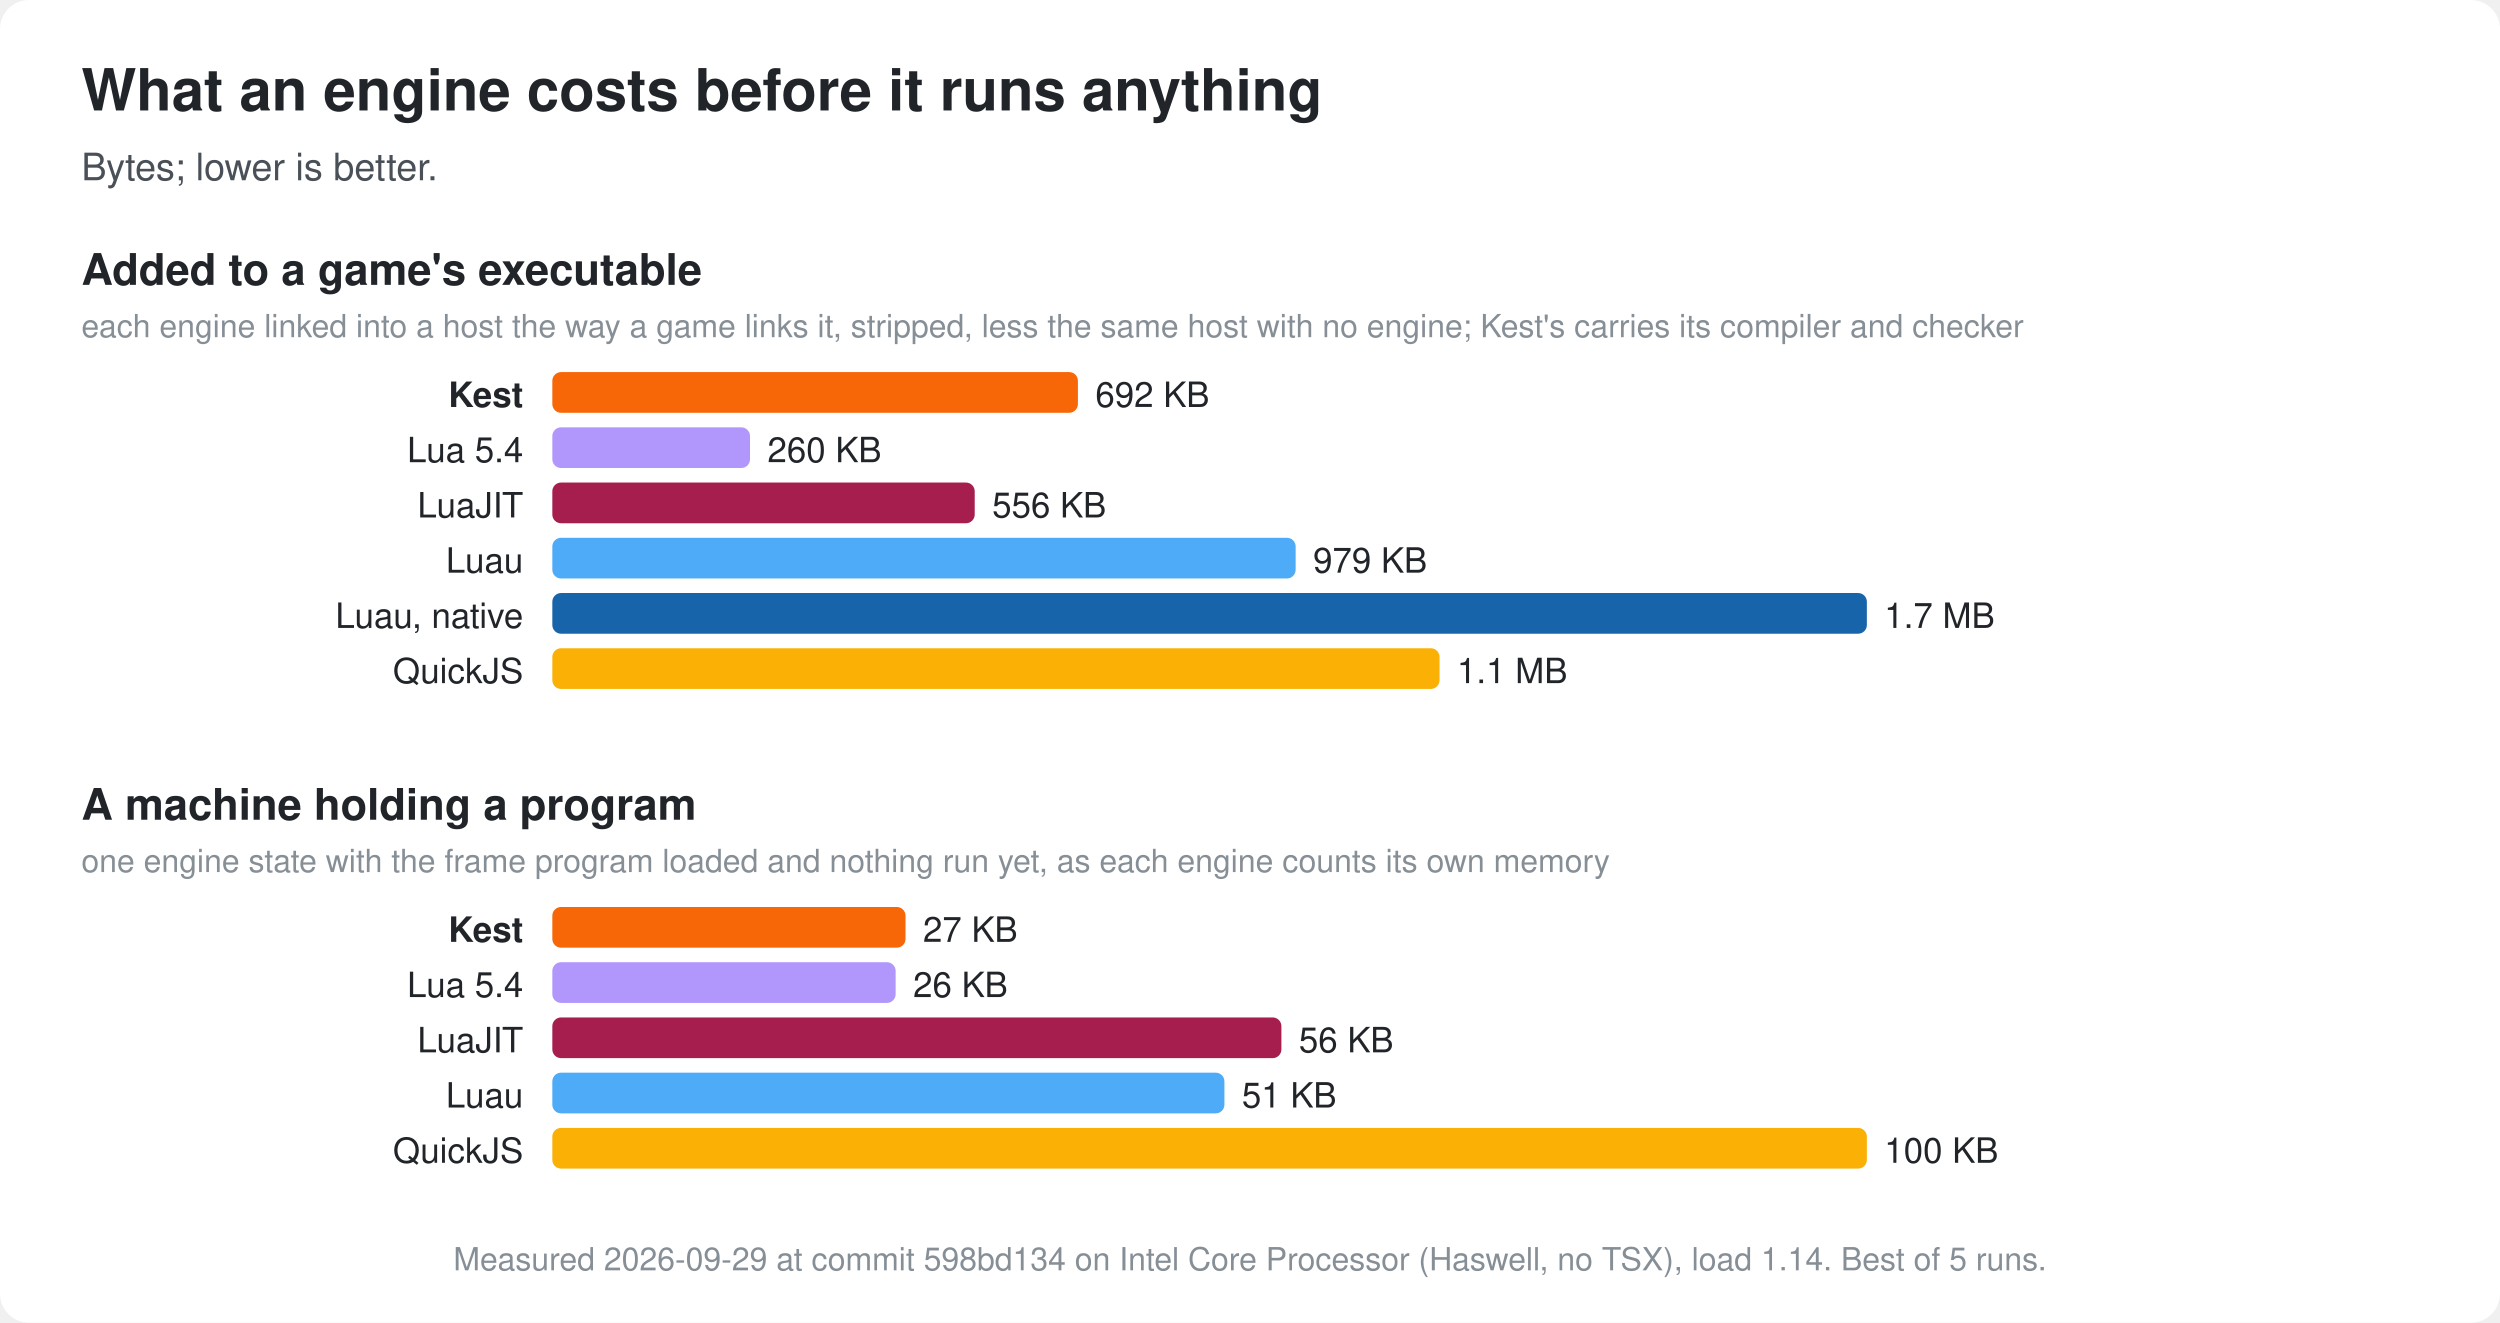
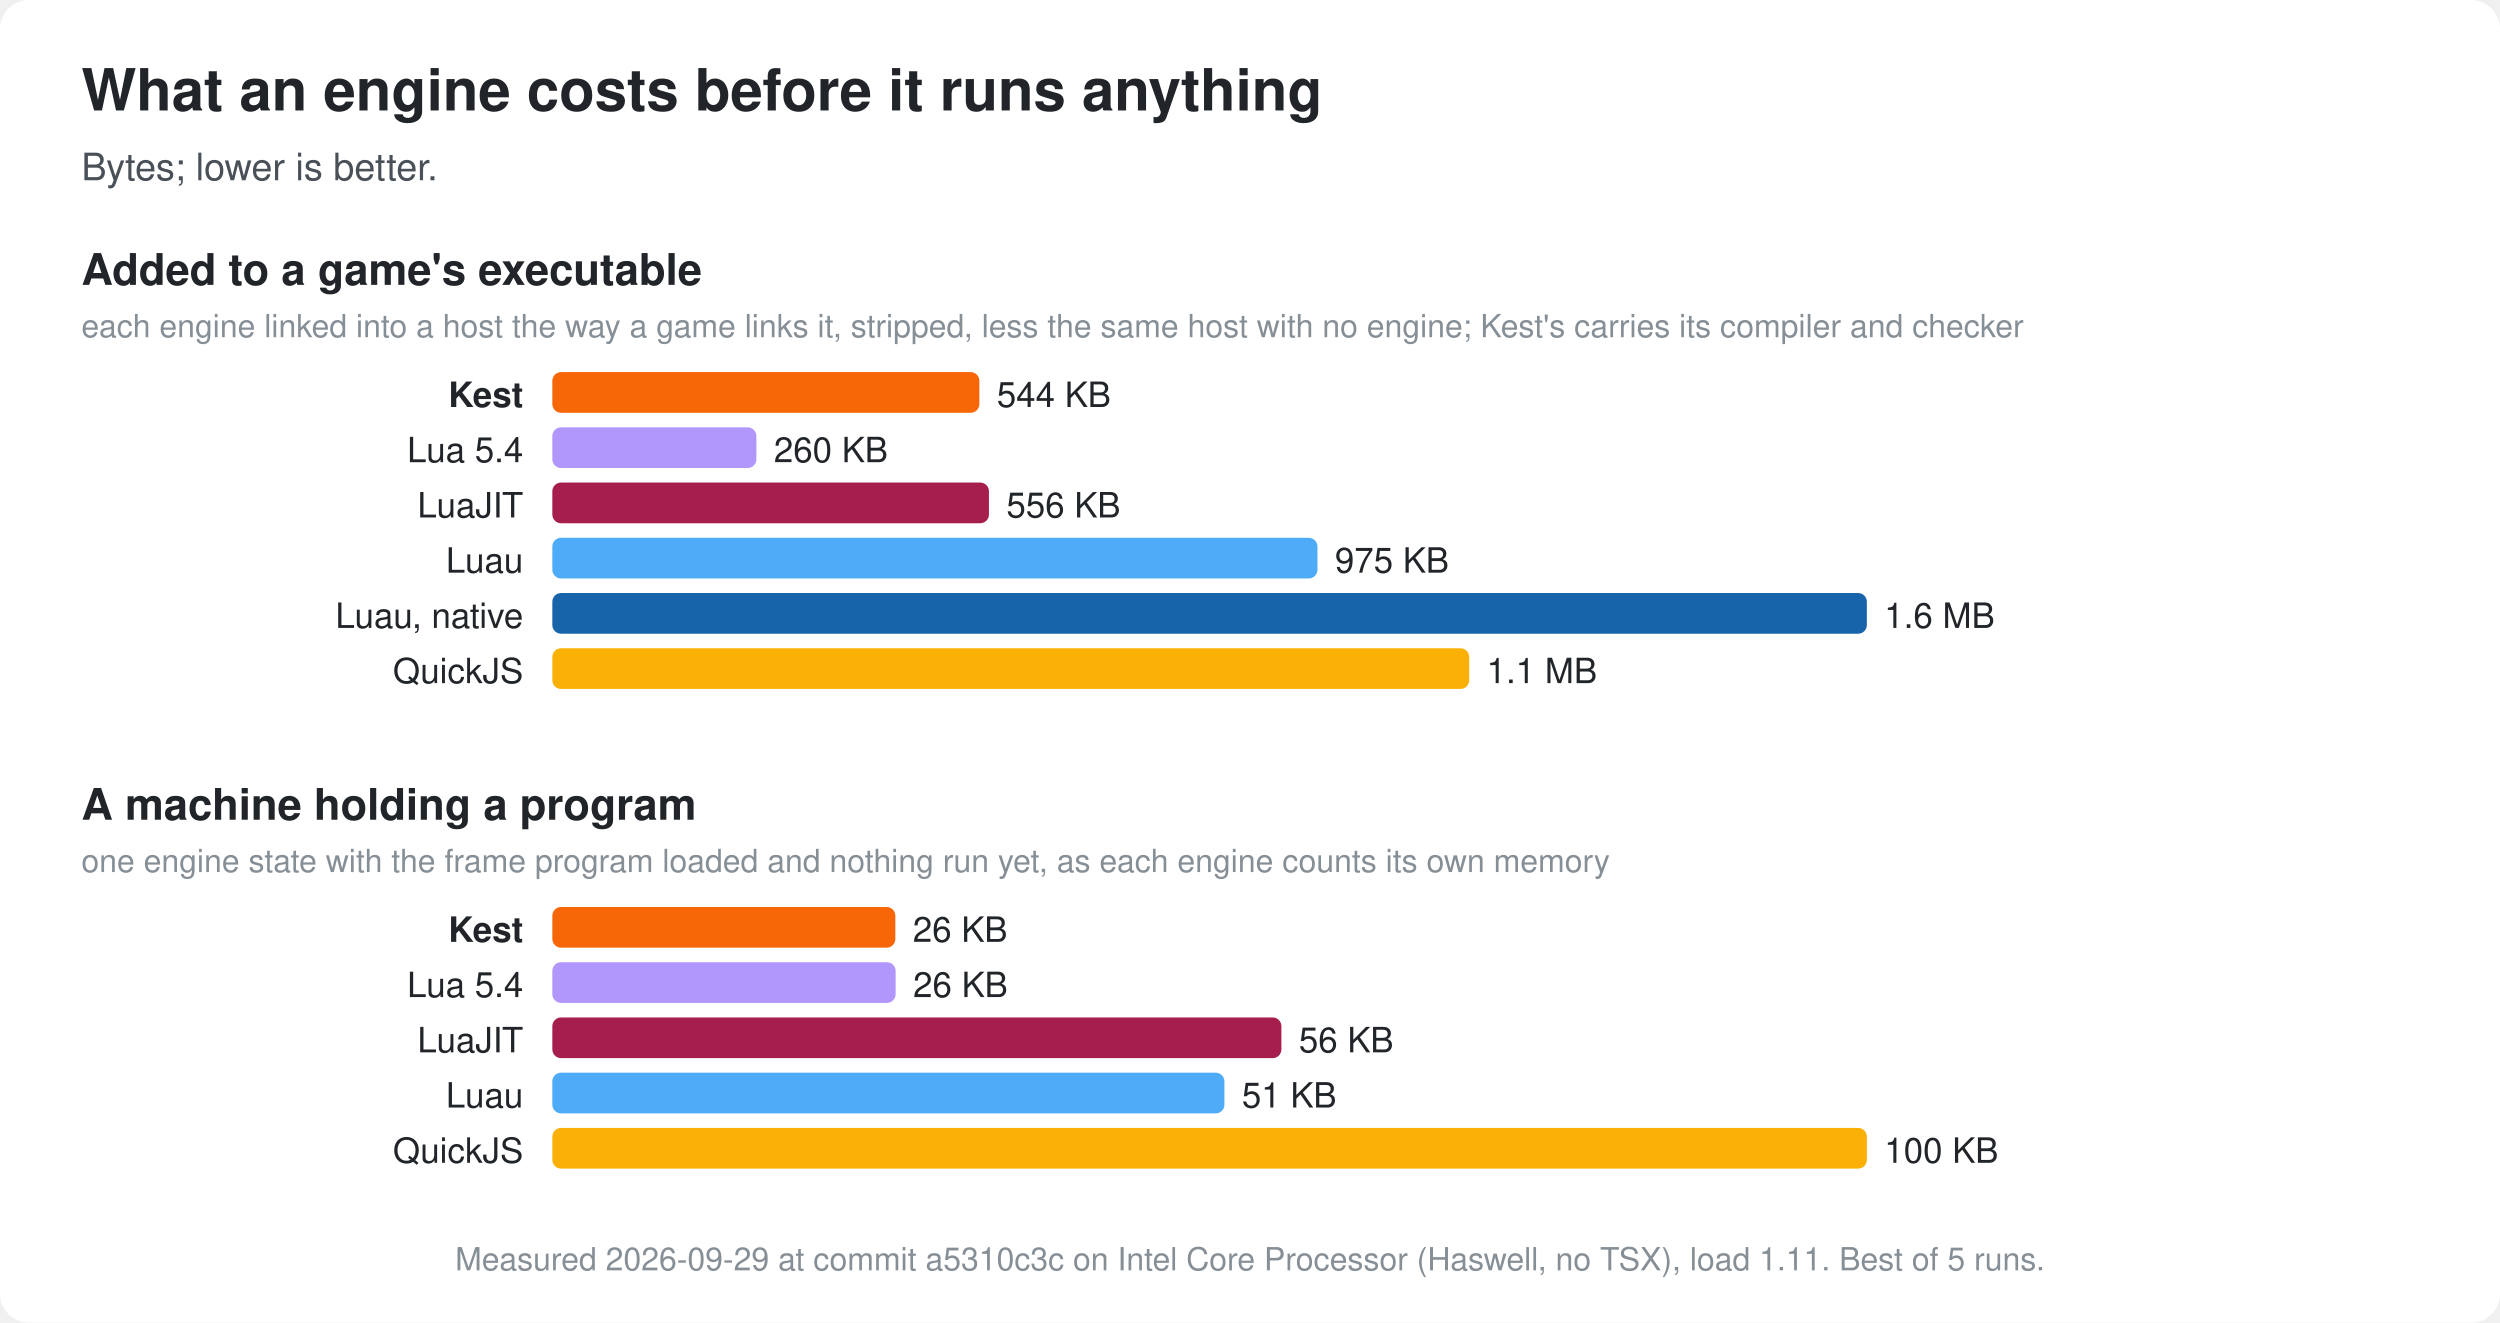
<svg xmlns="http://www.w3.org/2000/svg" width="860" height="455" viewBox="0 0 860 455">
  <rect width="100%" height="100%" rx="10" fill="#ffffff" />
  <text x="28.0" y="38.0" font-family="-apple-system,Segoe UI,Helvetica,Arial,sans-serif" font-size="20" font-weight="bold" fill="#212529" text-anchor="start">What an engine costs before it runs anything</text>
  <text x="28.0" y="62.0" font-family="-apple-system,Segoe UI,Helvetica,Arial,sans-serif" font-size="13" font-weight="normal" fill="#495057" text-anchor="start">Bytes; lower is better.</text>
  <text x="28.0" y="98.0" font-family="-apple-system,Segoe UI,Helvetica,Arial,sans-serif" font-size="15" font-weight="bold" fill="#212529" text-anchor="start">Added to a game's executable</text>
  <text x="28.0" y="116.0" font-family="-apple-system,Segoe UI,Helvetica,Arial,sans-serif" font-size="11" font-weight="normal" fill="#868e96" text-anchor="start">each engine linked into a host the way a game links it, stripped, less the same host with no engine; Kest's carries its compiler and checker</text>
  <text x="180.0" y="140.0" font-family="-apple-system,Segoe UI,Helvetica,Arial,sans-serif" font-size="12" font-weight="bold" fill="#212529" text-anchor="end">Kest</text>
-   <rect x="190" y="128.0" width="180.8" height="14" rx="3" fill="#f76707" />
-   <text x="376.8" y="140.0" font-family="-apple-system,Segoe UI,Helvetica,Arial,sans-serif" font-size="12" font-weight="normal" fill="#212529" text-anchor="start">692 KB</text>
+   <rect x="190" y="128.0" width="146.9" height="14" rx="3" fill="#f76707" />
+   <text x="342.9" y="140.0" font-family="-apple-system,Segoe UI,Helvetica,Arial,sans-serif" font-size="12" font-weight="normal" fill="#212529" text-anchor="start">544 KB</text>
  <text x="180.0" y="159.0" font-family="-apple-system,Segoe UI,Helvetica,Arial,sans-serif" font-size="12" font-weight="normal" fill="#212529" text-anchor="end">Lua 5.4</text>
-   <rect x="190" y="147.0" width="68.0" height="14" rx="3" fill="#b197fc" />
-   <text x="264.0" y="159.0" font-family="-apple-system,Segoe UI,Helvetica,Arial,sans-serif" font-size="12" font-weight="normal" fill="#212529" text-anchor="start">260 KB</text>
+   <rect x="190" y="147.0" width="70.2" height="14" rx="3" fill="#b197fc" />
+   <text x="266.2" y="159.0" font-family="-apple-system,Segoe UI,Helvetica,Arial,sans-serif" font-size="12" font-weight="normal" fill="#212529" text-anchor="start">260 KB</text>
  <text x="180.0" y="178.0" font-family="-apple-system,Segoe UI,Helvetica,Arial,sans-serif" font-size="12" font-weight="normal" fill="#212529" text-anchor="end">LuaJIT</text>
-   <rect x="190" y="166.0" width="145.3" height="14" rx="3" fill="#a61e4d" />
-   <text x="341.3" y="178.0" font-family="-apple-system,Segoe UI,Helvetica,Arial,sans-serif" font-size="12" font-weight="normal" fill="#212529" text-anchor="start">556 KB</text>
+   <rect x="190" y="166.0" width="150.2" height="14" rx="3" fill="#a61e4d" />
+   <text x="346.2" y="178.0" font-family="-apple-system,Segoe UI,Helvetica,Arial,sans-serif" font-size="12" font-weight="normal" fill="#212529" text-anchor="start">556 KB</text>
  <text x="180.0" y="197.0" font-family="-apple-system,Segoe UI,Helvetica,Arial,sans-serif" font-size="12" font-weight="normal" fill="#212529" text-anchor="end">Luau</text>
-   <rect x="190" y="185.0" width="255.7" height="14" rx="3" fill="#4dabf7" />
-   <text x="451.7" y="197.0" font-family="-apple-system,Segoe UI,Helvetica,Arial,sans-serif" font-size="12" font-weight="normal" fill="#212529" text-anchor="start">979 KB</text>
+   <rect x="190" y="185.0" width="263.2" height="14" rx="3" fill="#4dabf7" />
+   <text x="459.2" y="197.0" font-family="-apple-system,Segoe UI,Helvetica,Arial,sans-serif" font-size="12" font-weight="normal" fill="#212529" text-anchor="start">975 KB</text>
  <text x="180.0" y="216.0" font-family="-apple-system,Segoe UI,Helvetica,Arial,sans-serif" font-size="12" font-weight="normal" fill="#212529" text-anchor="end">Luau, native</text>
  <rect x="190" y="204.0" width="452.2" height="14" rx="3" fill="#1864ab" />
-   <text x="648.2" y="216.0" font-family="-apple-system,Segoe UI,Helvetica,Arial,sans-serif" font-size="12" font-weight="normal" fill="#212529" text-anchor="start">1.7 MB</text>
+   <text x="648.2" y="216.0" font-family="-apple-system,Segoe UI,Helvetica,Arial,sans-serif" font-size="12" font-weight="normal" fill="#212529" text-anchor="start">1.6 MB</text>
  <text x="180.0" y="235.0" font-family="-apple-system,Segoe UI,Helvetica,Arial,sans-serif" font-size="12" font-weight="normal" fill="#212529" text-anchor="end">QuickJS</text>
-   <rect x="190" y="223.0" width="305.2" height="14" rx="3" fill="#fab005" />
-   <text x="501.2" y="235.0" font-family="-apple-system,Segoe UI,Helvetica,Arial,sans-serif" font-size="12" font-weight="normal" fill="#212529" text-anchor="start">1.1 MB</text>
+   <rect x="190" y="223.0" width="315.4" height="14" rx="3" fill="#fab005" />
+   <text x="511.4" y="235.0" font-family="-apple-system,Segoe UI,Helvetica,Arial,sans-serif" font-size="12" font-weight="normal" fill="#212529" text-anchor="start">1.1 MB</text>
  <text x="28.0" y="282.0" font-family="-apple-system,Segoe UI,Helvetica,Arial,sans-serif" font-size="15" font-weight="bold" fill="#212529" text-anchor="start">A machine holding a program</text>
  <text x="28.0" y="300.0" font-family="-apple-system,Segoe UI,Helvetica,Arial,sans-serif" font-size="11" font-weight="normal" fill="#868e96" text-anchor="start">one engine state with the frame program loaded and nothing run yet, as each engine counts its own memory</text>
  <text x="180.0" y="324.0" font-family="-apple-system,Segoe UI,Helvetica,Arial,sans-serif" font-size="12" font-weight="bold" fill="#212529" text-anchor="end">Kest</text>
-   <rect x="190" y="312.0" width="121.5" height="14" rx="3" fill="#f76707" />
-   <text x="317.5" y="324.0" font-family="-apple-system,Segoe UI,Helvetica,Arial,sans-serif" font-size="12" font-weight="normal" fill="#212529" text-anchor="start">27 KB</text>
+   <rect x="190" y="312.0" width="118.0" height="14" rx="3" fill="#f76707" />
+   <text x="314.0" y="324.0" font-family="-apple-system,Segoe UI,Helvetica,Arial,sans-serif" font-size="12" font-weight="normal" fill="#212529" text-anchor="start">26 KB</text>
  <text x="180.0" y="343.0" font-family="-apple-system,Segoe UI,Helvetica,Arial,sans-serif" font-size="12" font-weight="normal" fill="#212529" text-anchor="end">Lua 5.4</text>
  <rect x="190" y="331.0" width="118.1" height="14" rx="3" fill="#b197fc" />
  <text x="314.1" y="343.0" font-family="-apple-system,Segoe UI,Helvetica,Arial,sans-serif" font-size="12" font-weight="normal" fill="#212529" text-anchor="start">26 KB</text>
  <text x="180.0" y="362.0" font-family="-apple-system,Segoe UI,Helvetica,Arial,sans-serif" font-size="12" font-weight="normal" fill="#212529" text-anchor="end">LuaJIT</text>
  <rect x="190" y="350.0" width="250.8" height="14" rx="3" fill="#a61e4d" />
  <text x="446.8" y="362.0" font-family="-apple-system,Segoe UI,Helvetica,Arial,sans-serif" font-size="12" font-weight="normal" fill="#212529" text-anchor="start">56 KB</text>
  <text x="180.0" y="381.0" font-family="-apple-system,Segoe UI,Helvetica,Arial,sans-serif" font-size="12" font-weight="normal" fill="#212529" text-anchor="end">Luau</text>
  <rect x="190" y="369.0" width="231.2" height="14" rx="3" fill="#4dabf7" />
  <text x="427.2" y="381.0" font-family="-apple-system,Segoe UI,Helvetica,Arial,sans-serif" font-size="12" font-weight="normal" fill="#212529" text-anchor="start">51 KB</text>
  <text x="180.0" y="400.0" font-family="-apple-system,Segoe UI,Helvetica,Arial,sans-serif" font-size="12" font-weight="normal" fill="#212529" text-anchor="end">QuickJS</text>
  <rect x="190" y="388.0" width="452.2" height="14" rx="3" fill="#fab005" />
  <text x="648.2" y="400.0" font-family="-apple-system,Segoe UI,Helvetica,Arial,sans-serif" font-size="12" font-weight="normal" fill="#212529" text-anchor="start">100 KB</text>
-   <text x="430.0" y="437.0" font-family="-apple-system,Segoe UI,Helvetica,Arial,sans-serif" font-size="11" font-weight="normal" fill="#868e96" text-anchor="middle">Measured 2026-09-29 at commit 598bd134 on Intel Core Processor (Haswell, no TSX), load 1.14. Best of 5 runs.</text>
+   <text x="430.0" y="437.0" font-family="-apple-system,Segoe UI,Helvetica,Arial,sans-serif" font-size="11" font-weight="normal" fill="#868e96" text-anchor="middle">Measured 2026-09-29 at commit a5310c3c on Intel Core Processor (Haswell, no TSX), load 1.11. Best of 5 runs.</text>
</svg>
